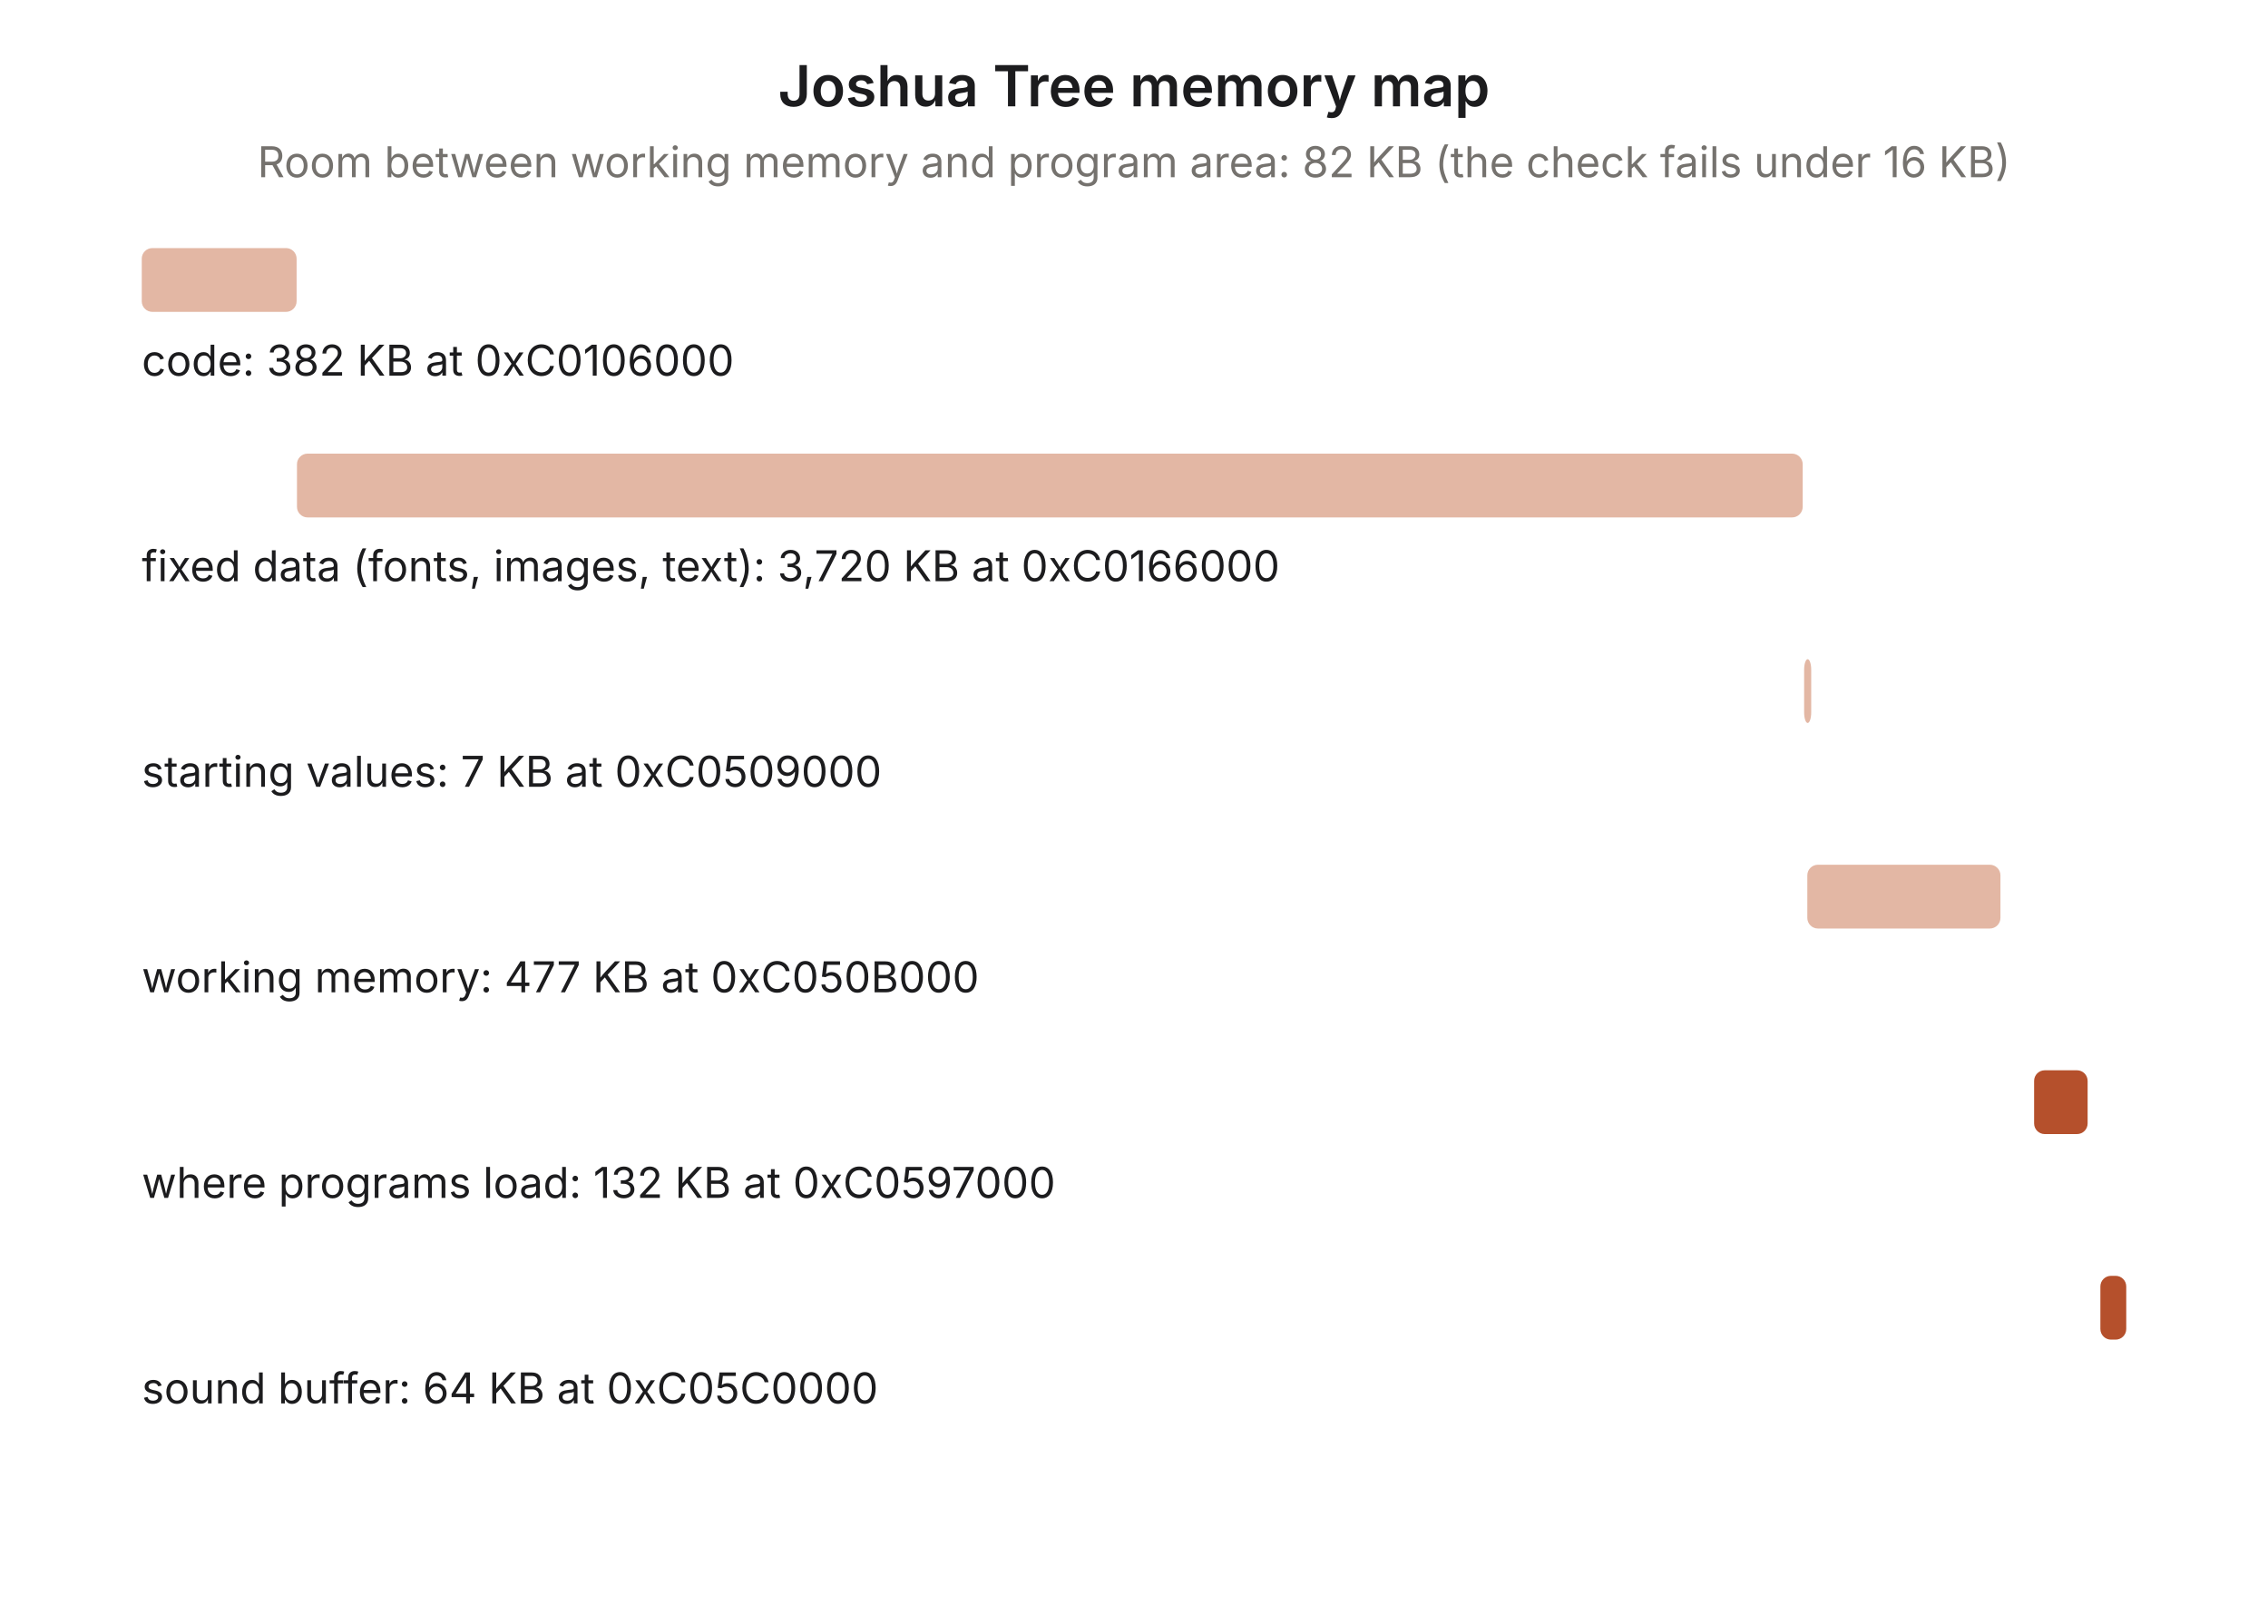
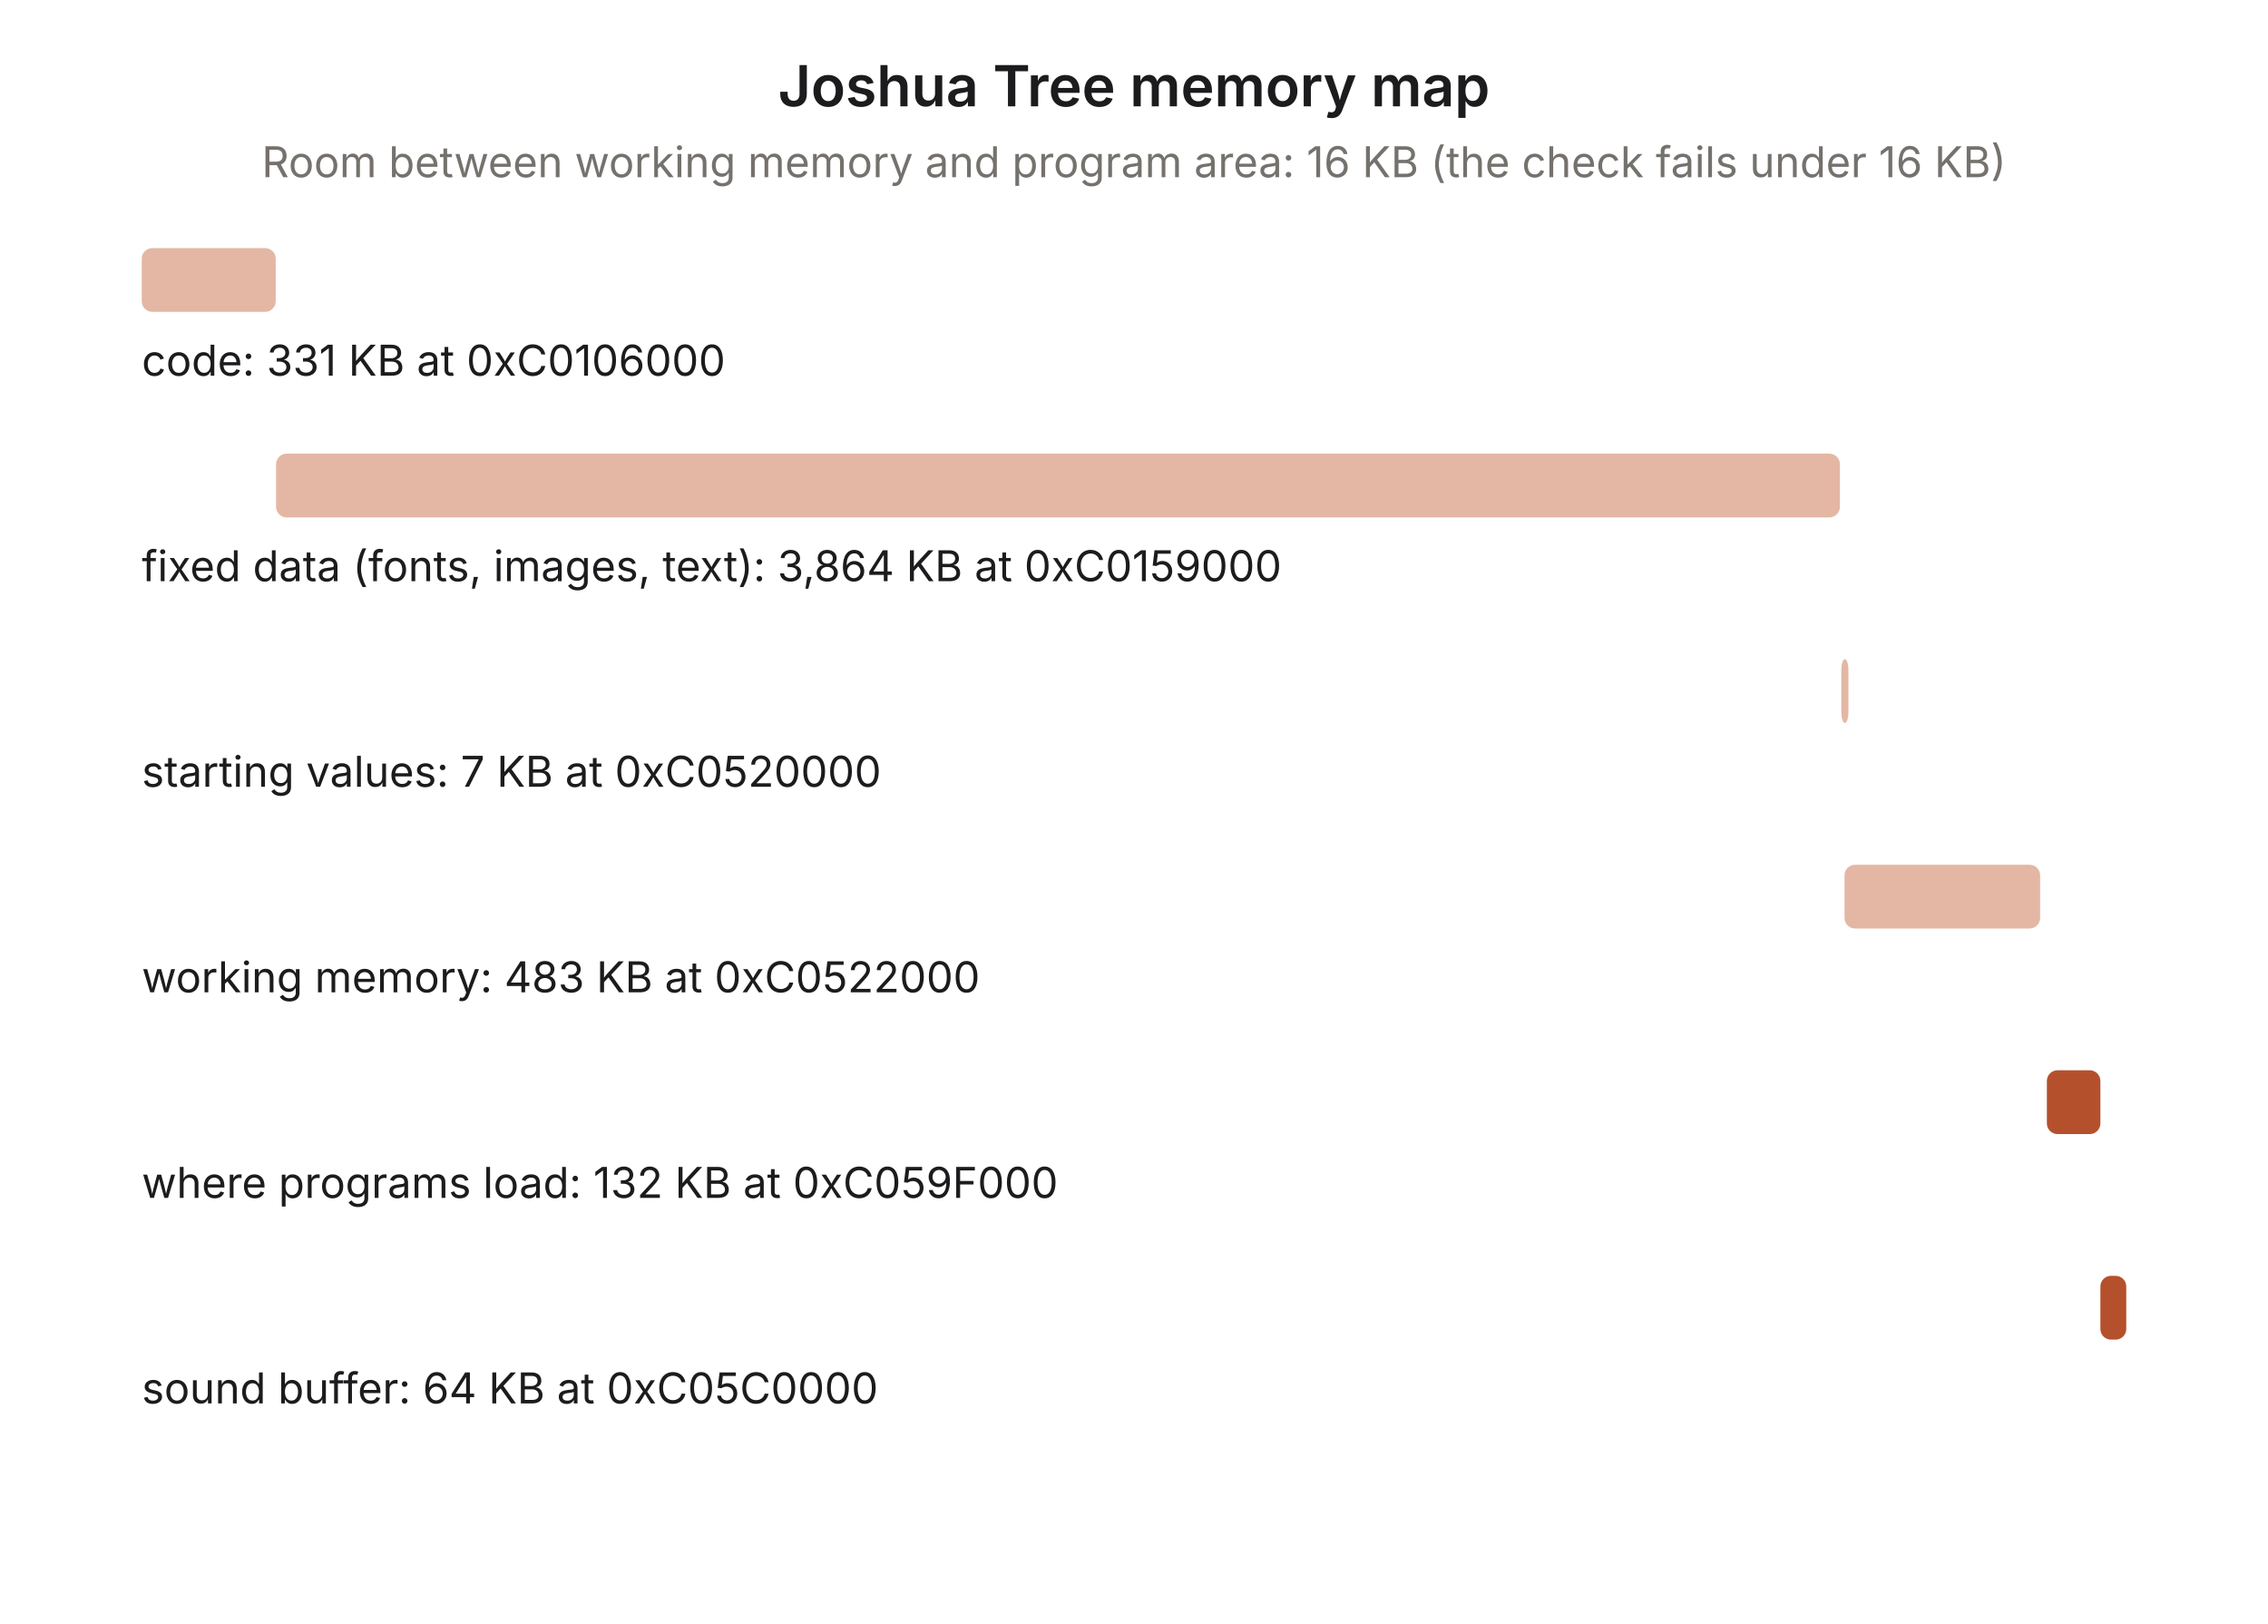
<svg xmlns="http://www.w3.org/2000/svg" width="640" height="458" viewBox="0 0 640 458" style="background:#faf8f4;font-family:Tree Sans,-apple-system,BlinkMacSystemFont,sans-serif">
  <text x="320" y="30" font-size="16" font-weight="600" fill="#1c1c1e" text-anchor="middle">Joshua Tree memory map</text>
-   <text x="320" y="50" font-size="12" fill="#75726e" text-anchor="middle">Room between working memory and program area: 82 KB (the check fails under 16 KB)</text>
-   <rect x="40.0" y="70" width="43.7" height="18" rx="3" fill="#e3b7a4" />
-   <text x="40" y="106" font-size="12" fill="#1c1c1e">code: 382 KB at 0xC0106000</text>
-   <rect x="83.8" y="128" width="424.9" height="18" rx="3" fill="#e3b7a4" />
-   <text x="40" y="164" font-size="12" fill="#1c1c1e">fixed data (fonts, images, text): 3,720 KB at 0xC0166000</text>
-   <rect x="509.1" y="186" width="2.0" height="18" rx="3" fill="#e3b7a4" />
-   <text x="40" y="222" font-size="12" fill="#1c1c1e">starting values: 7 KB at 0xC0509000</text>
-   <rect x="510.0" y="244" width="54.5" height="18" rx="3" fill="#e3b7a4" />
-   <text x="40" y="280" font-size="12" fill="#1c1c1e">working memory: 477 KB at 0xC050B000</text>
-   <rect x="574.0" y="302" width="15.1" height="18" rx="3" fill="#b5502c" />
-   <text x="40" y="338" font-size="12" fill="#1c1c1e">where programs load: 132 KB at 0xC0597000</text>
+   <text x="320" y="50" font-size="12" fill="#75726e" text-anchor="middle">Room between working memory and program area: 16 KB (the check fails under 16 KB)</text>
+   <rect x="40.0" y="70" width="37.8" height="18" rx="3" fill="#e3b7a4" />
+   <text x="40" y="106" font-size="12" fill="#1c1c1e">code: 331 KB at 0xC0106000</text>
+   <rect x="77.9" y="128" width="441.3" height="18" rx="3" fill="#e3b7a4" />
+   <text x="40" y="164" font-size="12" fill="#1c1c1e">fixed data (fonts, images, text): 3,864 KB at 0xC0159000</text>
+   <rect x="519.6" y="186" width="2.0" height="18" rx="3" fill="#e3b7a4" />
+   <text x="40" y="222" font-size="12" fill="#1c1c1e">starting values: 7 KB at 0xC0520000</text>
+   <rect x="520.5" y="244" width="55.2" height="18" rx="3" fill="#e3b7a4" />
+   <text x="40" y="280" font-size="12" fill="#1c1c1e">working memory: 483 KB at 0xC0522000</text>
+   <rect x="577.6" y="302" width="15.1" height="18" rx="3" fill="#b5502c" />
+   <text x="40" y="338" font-size="12" fill="#1c1c1e">where programs load: 132 KB at 0xC059F000</text>
  <rect x="592.7" y="360" width="7.3" height="18" rx="3" fill="#b5502c" />
  <text x="40" y="396" font-size="12" fill="#1c1c1e">sound buffer: 64 KB at 0xC05C0000</text>
</svg>
